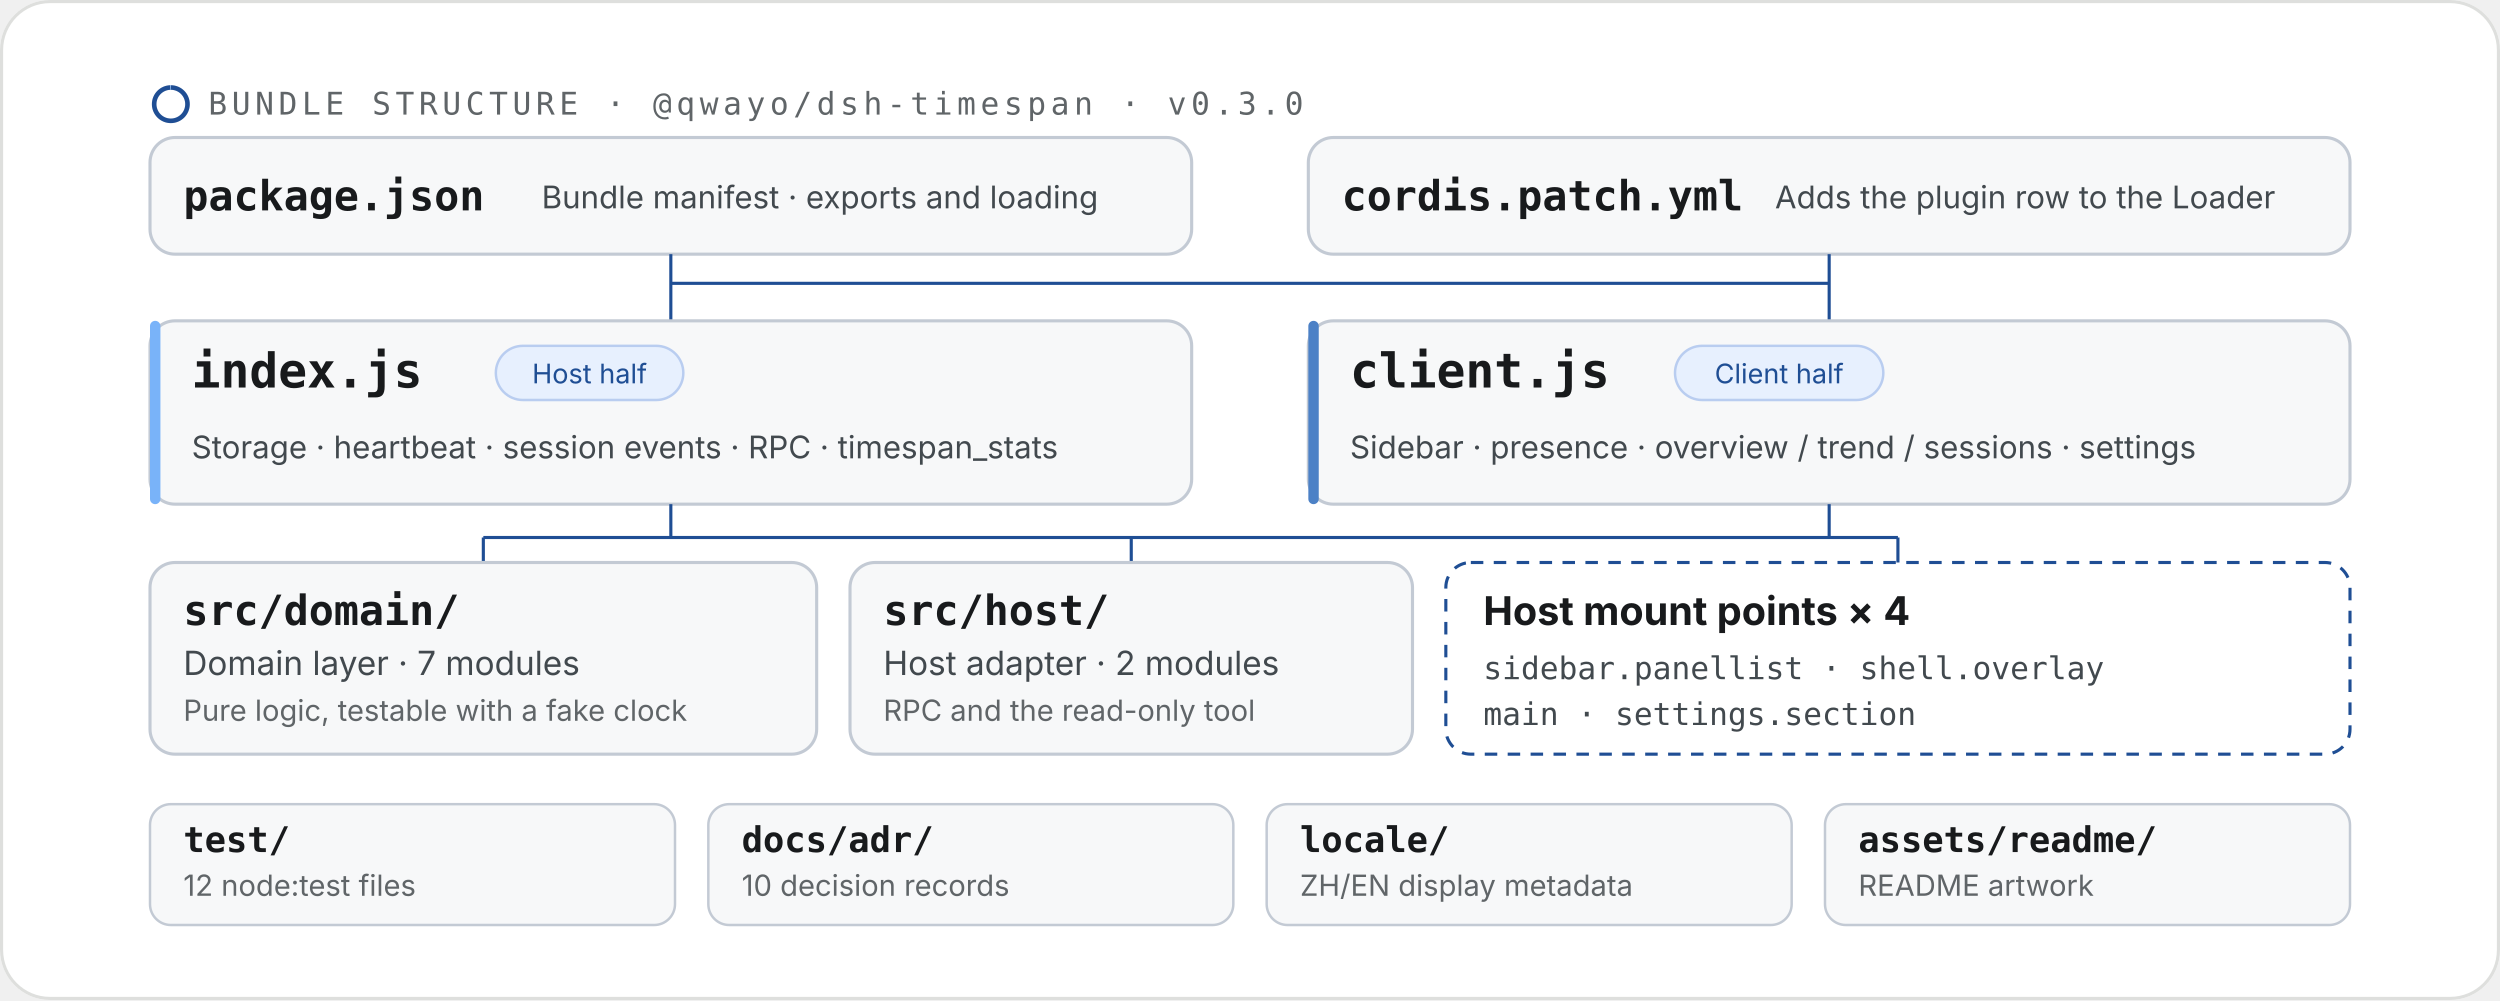
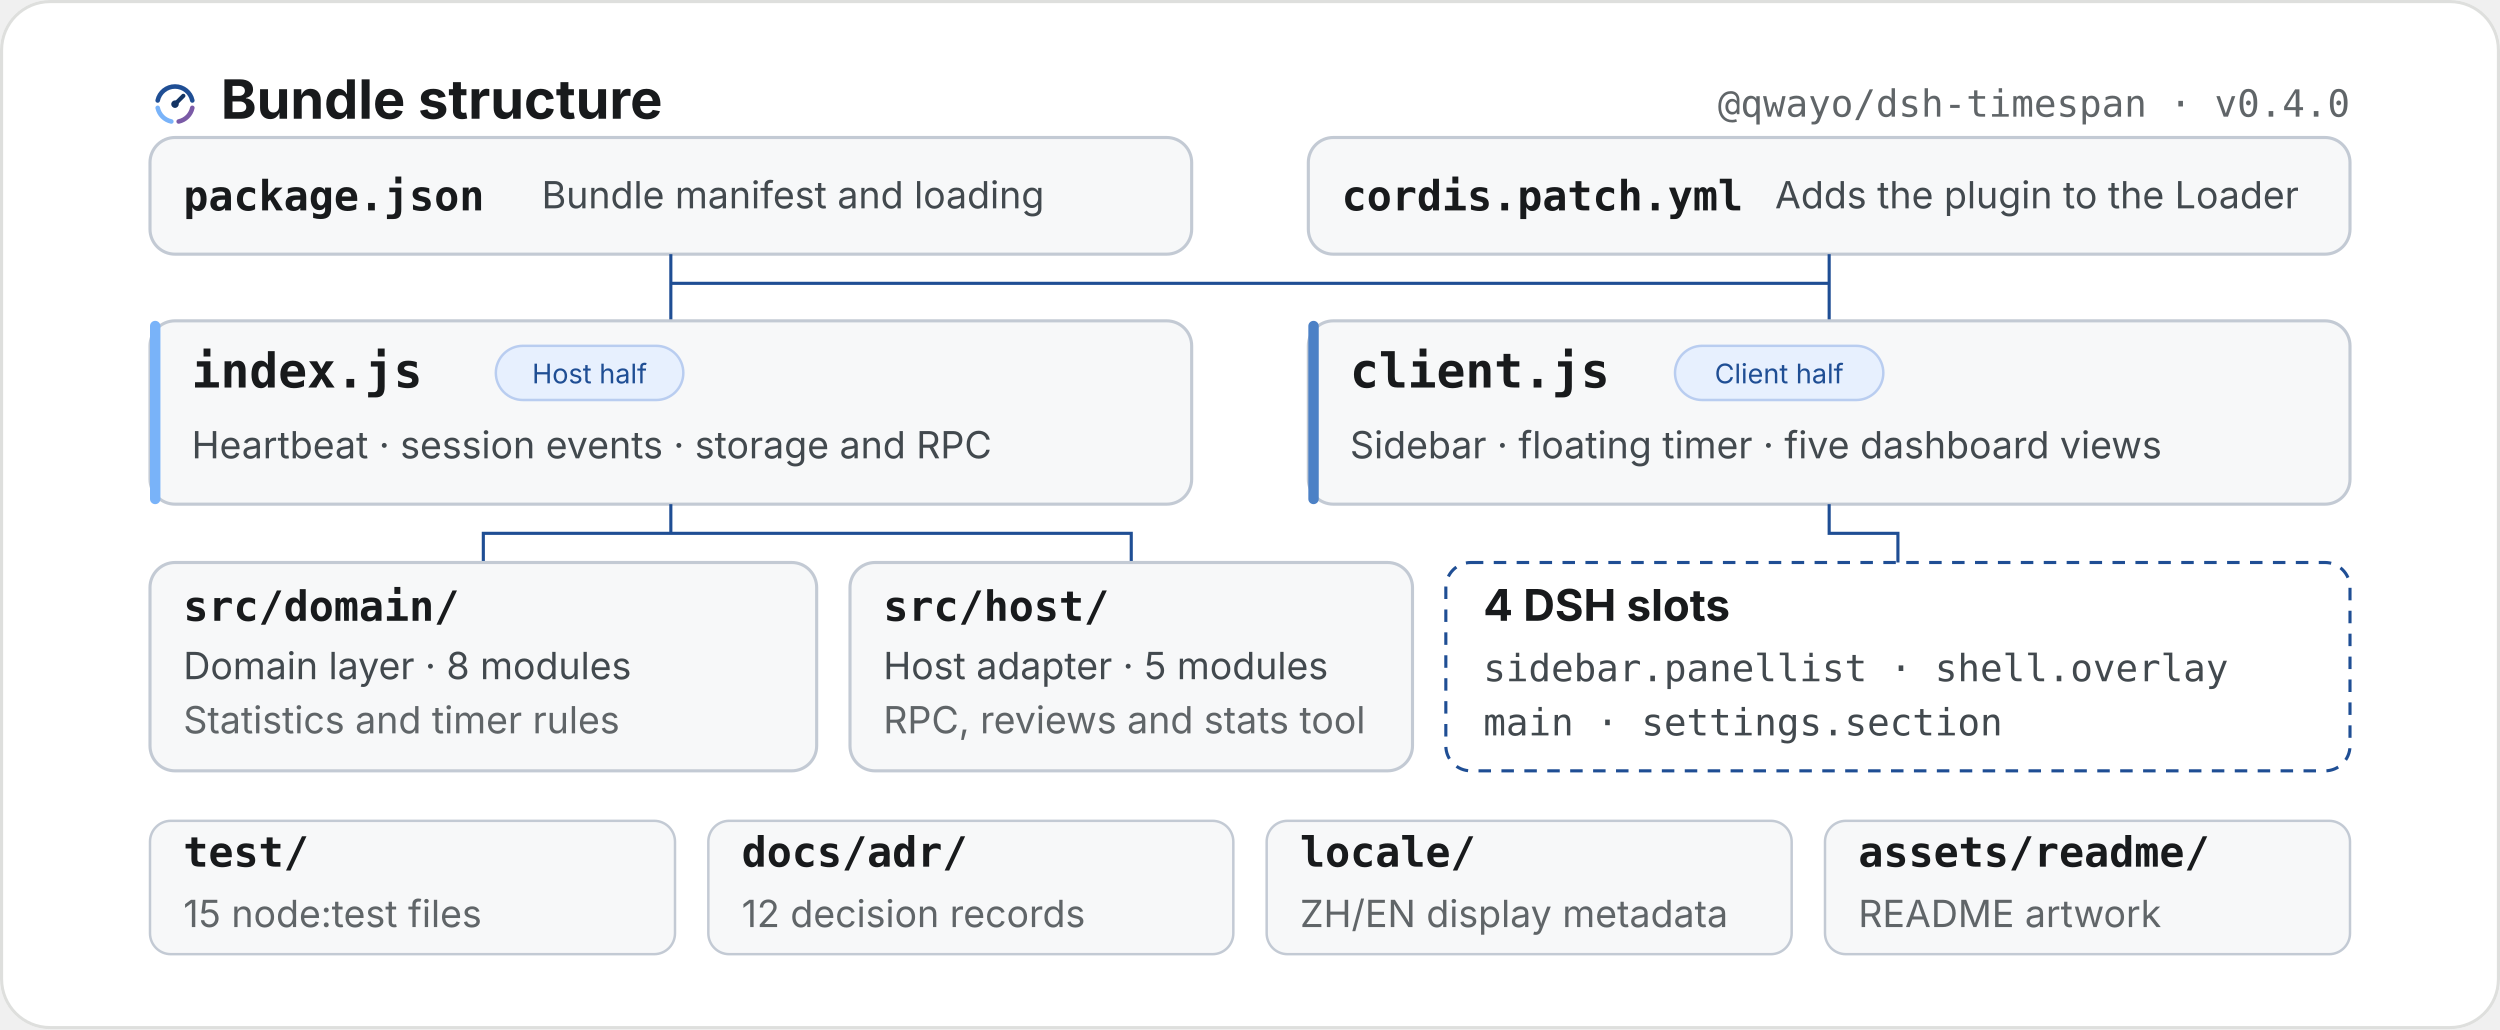
- <svg xmlns="http://www.w3.org/2000/svg" width="1200" height="480" viewBox="0 0 1200 480" role="img" aria-labelledby="struct-title struct-desc">
-   <rect width="1200" height="480" rx="24" fill="#ffffff" />
-   <rect x="0.75" y="0.75" width="1198.5" height="478.5" rx="23.25" fill="none" stroke="#dedfdd" stroke-width="1.5" />
+ <svg xmlns="http://www.w3.org/2000/svg" xml:lang="en" width="1200" height="494" viewBox="0 0 1200 494" role="img" aria-labelledby="struct-title struct-desc">
+   <rect width="1200" height="494" rx="24" fill="#ffffff" />
+   <rect x="0.75" y="0.75" width="1198.5" height="492.5" rx="23.25" fill="none" stroke="#dedfdd" stroke-width="1.5" />
  <g font-family="-apple-system, BlinkMacSystemFont, 'Segoe UI', 'PingFang SC', 'Microsoft YaHei', sans-serif">
    <g transform="translate(72 40)">
-       <circle cx="10" cy="10" r="8" fill="none" stroke="#eaecee" stroke-width="2.2" />
-       <g transform="rotate(-90 10 10)">
-         <circle cx="10" cy="10" r="8" fill="none" stroke="#1f4e94" stroke-width="2.2" pathLength="100" stroke-dasharray="50 50" stroke-dashoffset="0" />
-         <circle cx="10" cy="10" r="8" fill="none" stroke="#79B3F9" stroke-width="2.2" pathLength="100" stroke-dasharray="30 70" stroke-dashoffset="-50" />
-         <circle cx="10" cy="10" r="8" fill="none" stroke="#7a5aa6" stroke-width="2.2" pathLength="100" stroke-dasharray="20 80" stroke-dashoffset="-80" />
+       <g transform="translate(0 -2)" fill="none" stroke-width="2.2" stroke-linecap="round">
+         <path d="M3.69 10.23 A8.5 8.5 0 0 1 20.31 10.23" stroke="#1f4e94" />
+         <path d="M20.31 13.77 A8.5 8.5 0 0 1 13.77 20.31" stroke="#7a5aa6" />
+         <path d="M10.23 20.31 A8.5 8.5 0 0 1 3.69 13.77" stroke="#79b3f9" />
+         <path d="M12 12l4-4" stroke="#133463" stroke-width="2" />
+         <circle cx="12" cy="12" r="1.8" fill="#133463" stroke="none" />
      </g>
-       <text x="28" y="15" font-size="15" letter-spacing="2.2" fill="#606568" font-family="ui-monospace, 'Cascadia Mono', Consolas, 'SFMono-Regular', Menlo, monospace">BUNDLE STRUCTURE · @qwayo/dsh-timespan · v0.3.0</text>
+       <text x="34" y="17" font-size="26" font-weight="700" fill="#181a1c">Bundle structure</text>
+       <text x="1056" y="16" text-anchor="end" font-size="18" fill="#606568" font-family="ui-monospace, 'Cascadia Mono', Consolas, 'SFMono-Regular', Menlo, monospace">@qwayo/dsh-timespan · v0.4.0</text>
    </g>
    <g id="root-row">
      <rect x="72" y="66" width="500" height="56" rx="12" fill="#f7f8f9" stroke="#c3cad4" stroke-width="1.5" />
      <text x="88" y="101" font-size="20" font-weight="700" fill="#181a1c" font-family="ui-monospace, 'Cascadia Mono', Consolas, 'SFMono-Regular', Menlo, monospace">package.json</text>
-       <text x="260" y="100" font-size="15" fill="#42494e">Bundle manifest · exports and loading</text>
+       <text x="260" y="100" font-size="18" fill="#42494e">Bundle manifest and loading</text>
      <rect x="628" y="66" width="500" height="56" rx="12" fill="#f7f8f9" stroke="#c3cad4" stroke-width="1.5" />
      <text x="644" y="101" font-size="20" font-weight="700" fill="#181a1c" font-family="ui-monospace, 'Cascadia Mono', Consolas, 'SFMono-Regular', Menlo, monospace">cordis.patch.yml</text>
-       <text x="852" y="100" font-size="15" fill="#42494e">Adds the plugin row to the Loader</text>
+       <text x="852" y="100" font-size="18" fill="#42494e">Adds the plugin to the Loader</text>
    </g>
    <path d="M322 122 V136 M878 122 V136 M322 136 H878 M322 136 V154 M878 136 V154" fill="none" stroke="#1f4e94" stroke-width="1.5" />
    <g id="entry-row">
      <rect x="72" y="154" width="500" height="88" rx="12" fill="#f7f8f9" stroke="#c3cad4" stroke-width="1.5" />
      <rect x="72" y="154" width="5" height="88" rx="2.5" fill="#79B3F9" />
      <text x="92" y="186" font-size="23" font-weight="700" fill="#181a1c" font-family="ui-monospace, 'Cascadia Mono', Consolas, 'SFMono-Regular', Menlo, monospace">index.js</text>
      <rect x="238" y="166" width="90" height="26" rx="13" fill="#e7f0fe" stroke="#b9cdf0" stroke-width="1.2" />
      <text x="283" y="184" text-anchor="middle" font-size="13" fill="#1f4e94">Host half</text>
-       <text x="92" y="220" font-size="15" fill="#42494e">Storage · heartbeat · session events · RPC · timespan_stats</text>
+       <text x="92" y="220" font-size="18" fill="#42494e">Heartbeat · session events · storage and RPC</text>
      <rect x="628" y="154" width="500" height="88" rx="12" fill="#f7f8f9" stroke="#c3cad4" stroke-width="1.5" />
      <rect x="628" y="154" width="5" height="88" rx="2.5" fill="#4c81c6" />
      <text x="648" y="186" font-size="23" font-weight="700" fill="#181a1c" font-family="ui-monospace, 'Cascadia Mono', Consolas, 'SFMono-Regular', Menlo, monospace">client.js</text>
      <rect x="804" y="166" width="100" height="26" rx="13" fill="#e7f0fe" stroke="#b9cdf0" stroke-width="1.2" />
      <text x="854" y="184" text-anchor="middle" font-size="13" fill="#1f4e94">Client half</text>
-       <text x="648" y="220" font-size="15" fill="#42494e">Sidebar · presence · overview / trend / sessions · settings</text>
+       <text x="648" y="220" font-size="18" fill="#42494e">Sidebar · floating timer · five dashboard views</text>
    </g>
-     <path d="M322 242 V258 M878 242 V258 M232 258 H911 M232 258 V270 M543 258 V270 M911 258 V270" fill="none" stroke="#1f4e94" stroke-width="1.5" />
+     <path d="M322 242 V256 M232 270 V256 H543 V270 M878 242 V256 H911 V270" fill="none" stroke="#1f4e94" stroke-width="1.5" />
    <g id="module-row">
-       <rect x="72" y="270" width="320" height="92" rx="12" fill="#f7f8f9" stroke="#c3cad4" stroke-width="1.5" />
-       <text x="88" y="300" font-size="20" font-weight="700" fill="#181a1c" font-family="ui-monospace, 'Cascadia Mono', Consolas, 'SFMono-Regular', Menlo, monospace">src/domain/</text>
-       <text x="88" y="324" font-size="16" fill="#42494e">Domain layer · 7 modules</text>
-       <text x="88" y="346" font-size="14" fill="#606568">Pure logic, testable with a fake clock</text>
-       <rect x="408" y="270" width="270" height="92" rx="12" fill="#f7f8f9" stroke="#c3cad4" stroke-width="1.5" />
-       <text x="424" y="300" font-size="20" font-weight="700" fill="#181a1c" font-family="ui-monospace, 'Cascadia Mono', Consolas, 'SFMono-Regular', Menlo, monospace">src/host/</text>
-       <text x="424" y="324" font-size="16" fill="#42494e">Host adapter · 2 modules</text>
-       <text x="424" y="346" font-size="14" fill="#606568">RPC and the read-only tool</text>
-       <rect x="694" y="270" width="434" height="92" rx="12" fill="none" stroke="#1f4e94" stroke-width="1.5" stroke-dasharray="6 5" />
-       <text x="712" y="300" font-size="19" font-weight="700" fill="#181a1c">Host mount points × 4</text>
-       <text x="712" y="326" font-size="15" fill="#42494e" font-family="ui-monospace, 'Cascadia Mono', Consolas, 'SFMono-Regular', Menlo, monospace">sidebar.panellist · shell.overlay</text>
-       <text x="712" y="348" font-size="15" fill="#42494e" font-family="ui-monospace, 'Cascadia Mono', Consolas, 'SFMono-Regular', Menlo, monospace">main · settings.section</text>
+       <rect x="72" y="270" width="320" height="100" rx="12" fill="#f7f8f9" stroke="#c3cad4" stroke-width="1.5" />
+       <text x="88" y="298" font-size="20" font-weight="700" fill="#181a1c" font-family="ui-monospace, 'Cascadia Mono', Consolas, 'SFMono-Regular', Menlo, monospace">src/domain/</text>
+       <text x="88" y="326" font-size="18" fill="#42494e">Domain layer · 8 modules</text>
+       <text x="88" y="352" font-size="18" fill="#606568">Statistics and timer rules</text>
+       <rect x="408" y="270" width="270" height="100" rx="12" fill="#f7f8f9" stroke="#c3cad4" stroke-width="1.5" />
+       <text x="424" y="298" font-size="20" font-weight="700" fill="#181a1c" font-family="ui-monospace, 'Cascadia Mono', Consolas, 'SFMono-Regular', Menlo, monospace">src/host/</text>
+       <text x="424" y="326" font-size="18" fill="#42494e">Host adapter · 5 modules</text>
+       <text x="424" y="352" font-size="18" fill="#606568">RPC, reviews and stats tool</text>
+       <rect x="694" y="270" width="434" height="100" rx="12" fill="none" stroke="#1f4e94" stroke-width="1.5" stroke-dasharray="6 5" />
+       <text x="712" y="298" font-size="21" font-weight="700" fill="#181a1c">4 DSH slots</text>
+       <text x="712" y="327" font-size="18" fill="#42494e" font-family="ui-monospace, 'Cascadia Mono', Consolas, 'SFMono-Regular', Menlo, monospace">sidebar.panellist · shell.overlay</text>
+       <text x="712" y="353" font-size="18" fill="#42494e" font-family="ui-monospace, 'Cascadia Mono', Consolas, 'SFMono-Regular', Menlo, monospace">main · settings.section</text>
    </g>
    <g id="support-row">
-       <rect x="72" y="386" width="252" height="58" rx="10" fill="#f7f8f9" stroke="#c3cad4" stroke-width="1.2" />
-       <text x="88" y="409" font-size="17" font-weight="700" fill="#181a1c" font-family="ui-monospace, 'Cascadia Mono', Consolas, 'SFMono-Regular', Menlo, monospace">test/</text>
-       <text x="88" y="430" font-size="14" fill="#606568">12 node:test files</text>
-       <rect x="340" y="386" width="252" height="58" rx="10" fill="#f7f8f9" stroke="#c3cad4" stroke-width="1.2" />
-       <text x="356" y="409" font-size="17" font-weight="700" fill="#181a1c" font-family="ui-monospace, 'Cascadia Mono', Consolas, 'SFMono-Regular', Menlo, monospace">docs/adr/</text>
-       <text x="356" y="430" font-size="14" fill="#606568">10 decision records</text>
-       <rect x="608" y="386" width="252" height="58" rx="10" fill="#f7f8f9" stroke="#c3cad4" stroke-width="1.2" />
-       <text x="624" y="409" font-size="17" font-weight="700" fill="#181a1c" font-family="ui-monospace, 'Cascadia Mono', Consolas, 'SFMono-Regular', Menlo, monospace">locale/</text>
-       <text x="624" y="430" font-size="14" fill="#606568">ZH/EN display metadata</text>
-       <rect x="876" y="386" width="252" height="58" rx="10" fill="#f7f8f9" stroke="#c3cad4" stroke-width="1.2" />
-       <text x="892" y="409" font-size="17" font-weight="700" fill="#181a1c" font-family="ui-monospace, 'Cascadia Mono', Consolas, 'SFMono-Regular', Menlo, monospace">assets/readme/</text>
-       <text x="892" y="430" font-size="14" fill="#606568">README artwork</text>
+       <rect x="72" y="394" width="252" height="64" rx="10" fill="#f7f8f9" stroke="#c3cad4" stroke-width="1.2" />
+       <text x="88" y="416" font-size="20" font-weight="700" fill="#181a1c" font-family="ui-monospace, 'Cascadia Mono', Consolas, 'SFMono-Regular', Menlo, monospace">test/</text>
+       <text x="88" y="445" font-size="18" fill="#606568">15 node:test files</text>
+       <rect x="340" y="394" width="252" height="64" rx="10" fill="#f7f8f9" stroke="#c3cad4" stroke-width="1.2" />
+       <text x="356" y="416" font-size="20" font-weight="700" fill="#181a1c" font-family="ui-monospace, 'Cascadia Mono', Consolas, 'SFMono-Regular', Menlo, monospace">docs/adr/</text>
+       <text x="356" y="445" font-size="18" fill="#606568">12 decision records</text>
+       <rect x="608" y="394" width="252" height="64" rx="10" fill="#f7f8f9" stroke="#c3cad4" stroke-width="1.2" />
+       <text x="624" y="416" font-size="20" font-weight="700" fill="#181a1c" font-family="ui-monospace, 'Cascadia Mono', Consolas, 'SFMono-Regular', Menlo, monospace">locale/</text>
+       <text x="624" y="445" font-size="18" fill="#606568">ZH/EN display metadata</text>
+       <rect x="876" y="394" width="252" height="64" rx="10" fill="#f7f8f9" stroke="#c3cad4" stroke-width="1.2" />
+       <text x="892" y="416" font-size="20" font-weight="700" fill="#181a1c" font-family="ui-monospace, 'Cascadia Mono', Consolas, 'SFMono-Regular', Menlo, monospace">assets/readme/</text>
+       <text x="892" y="445" font-size="18" fill="#606568">README artwork</text>
    </g>
  </g>
</svg>
